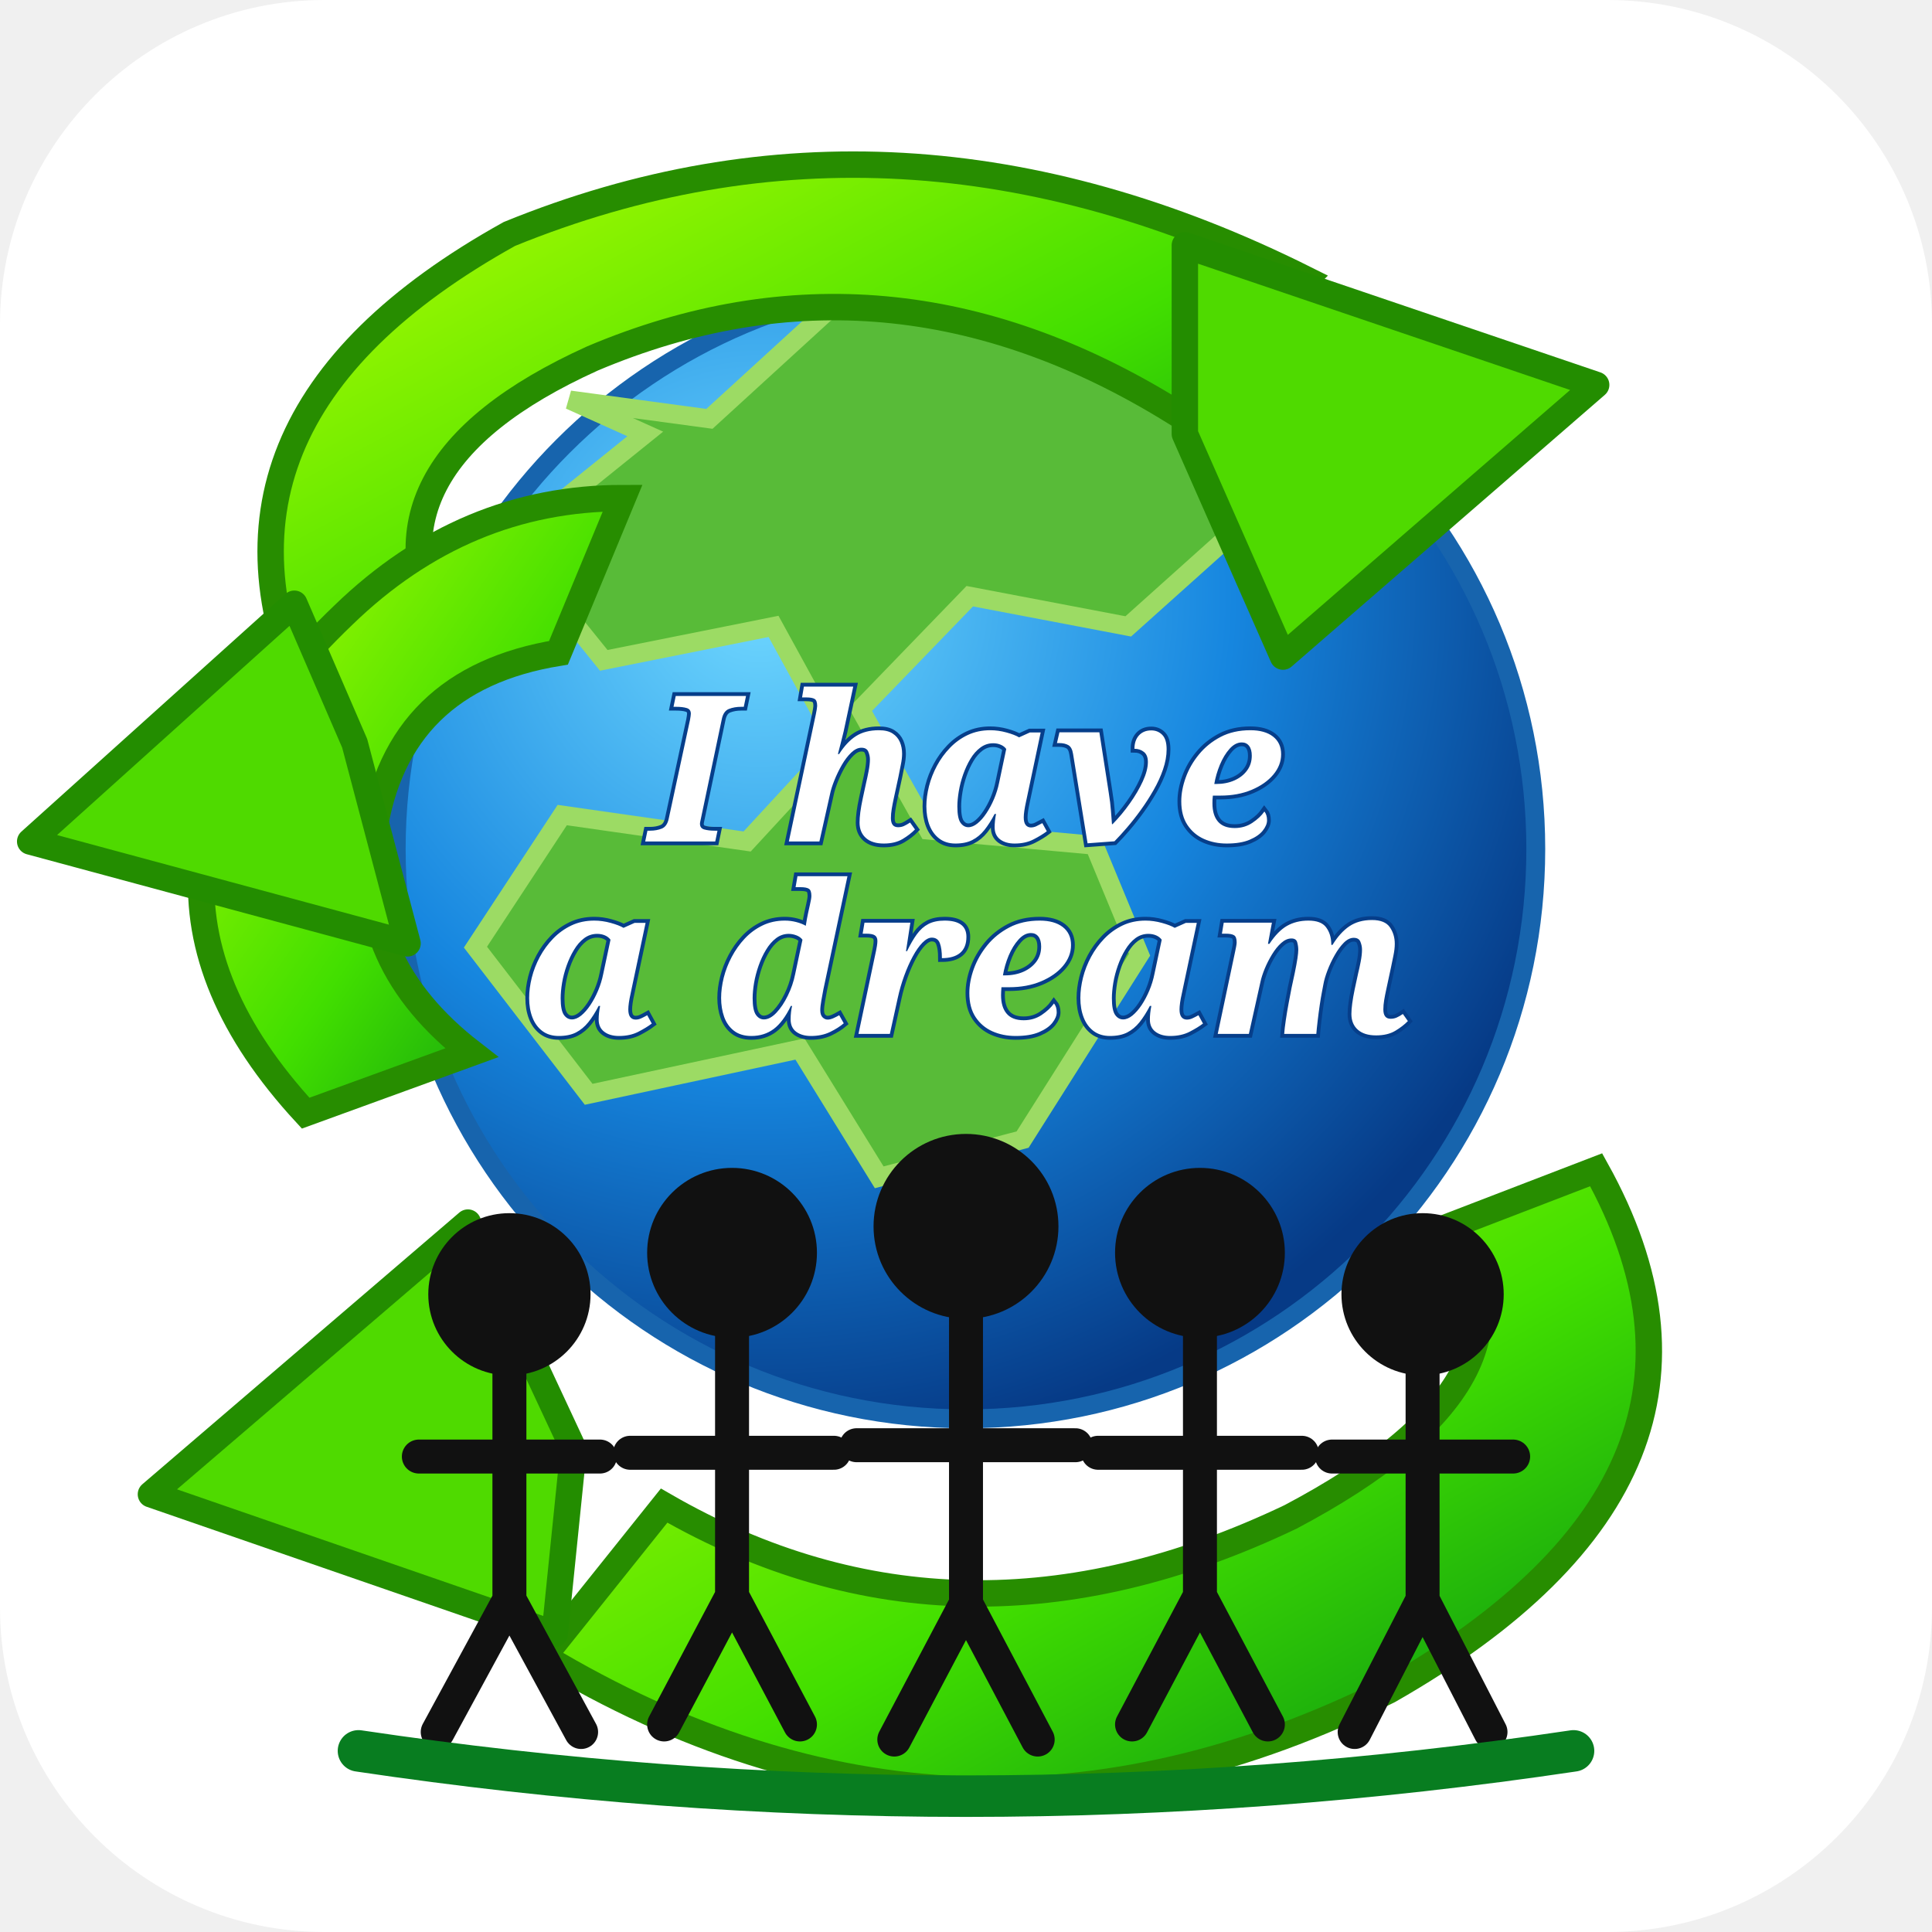
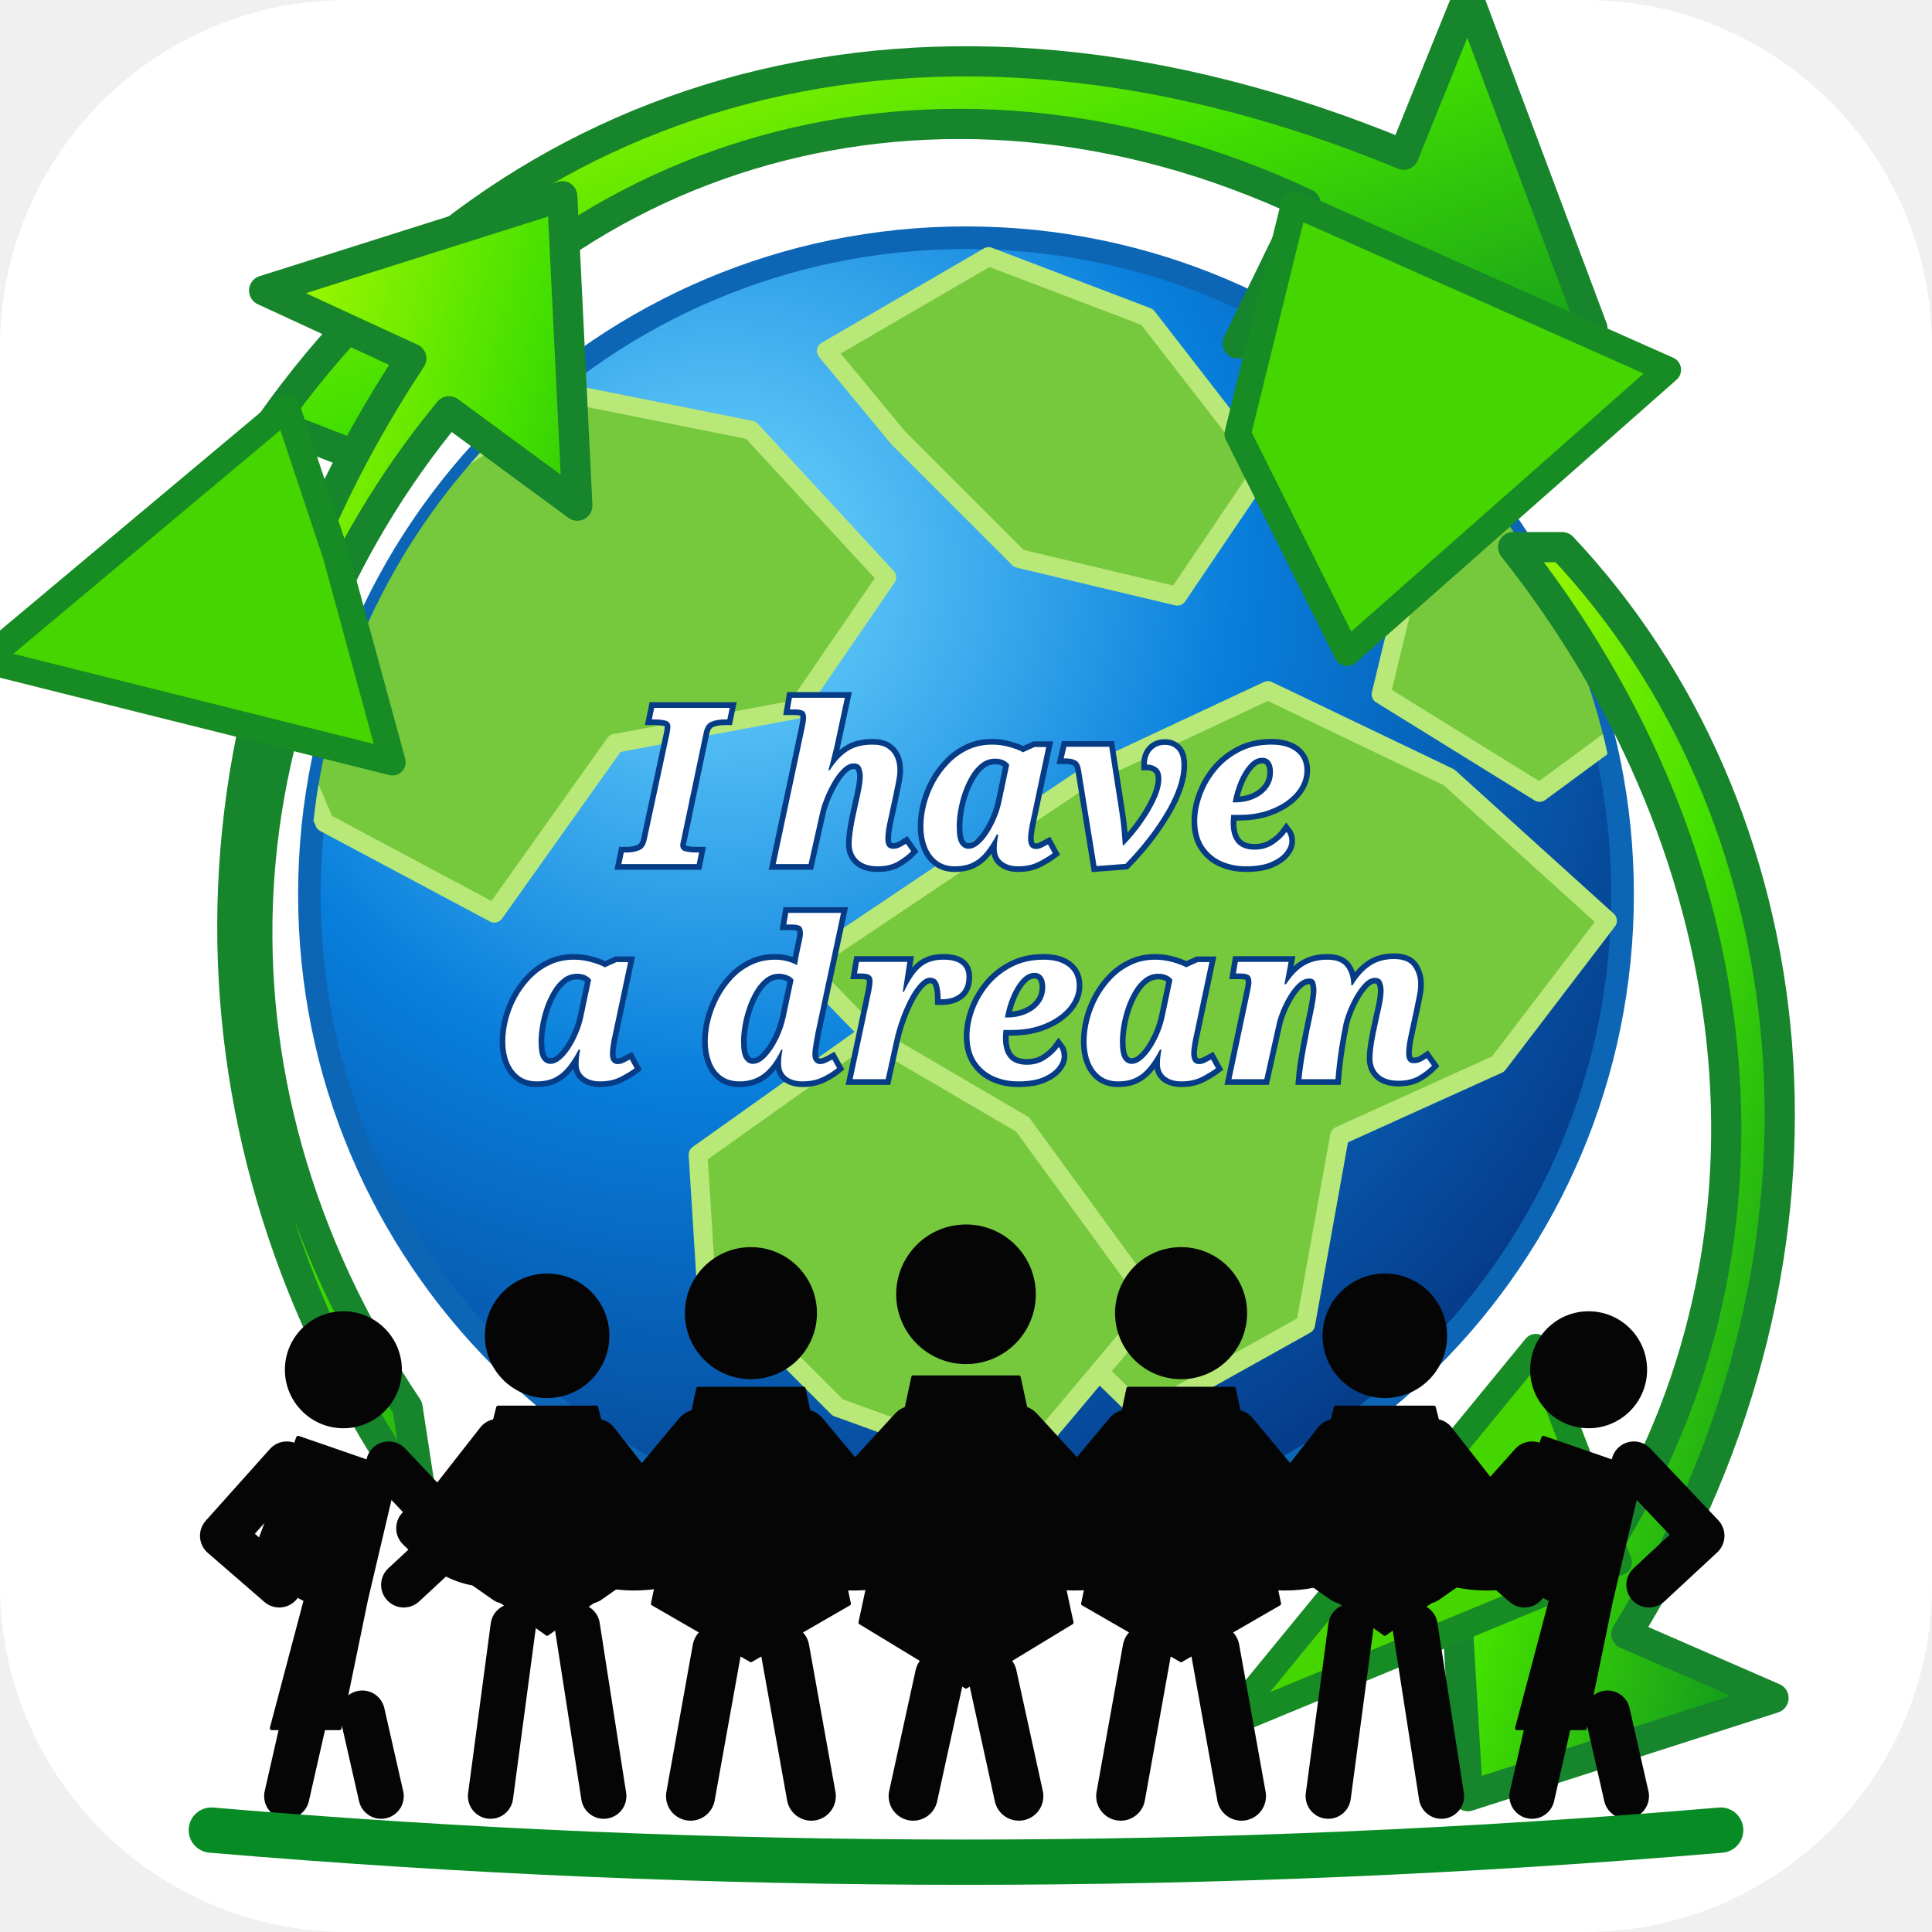
<svg xmlns="http://www.w3.org/2000/svg" viewBox="0 0 512 512">
-   <rect width="512" height="512" rx="86" fill="#fff" />
+   <rect width="512" height="512" rx="92" fill="#fff" />
  <defs>
-     <radialGradient id="earth" cx="32%" cy="28%" r="75%">
-       <stop offset="0" stop-color="#70d8ff" />
-       <stop offset=".55" stop-color="#1686df" />
-       <stop offset="1" stop-color="#063a86" />
+     <radialGradient id="ocean" cx="31%" cy="25%" r="80%">
+       <stop stop-color="#73d9ff" />
+       <stop offset=".5" stop-color="#087edb" />
+       <stop offset="1" stop-color="#063d8b" />
    </radialGradient>
    <linearGradient id="green" x1="0" y1="0" x2="1" y2="1">
-       <stop stop-color="#b8ff00" />
-       <stop offset=".55" stop-color="#42df00" />
-       <stop offset="1" stop-color="#008b16" />
+       <stop stop-color="#baff00" />
+       <stop offset=".5" stop-color="#42df00" />
+       <stop offset="1" stop-color="#078b24" />
    </linearGradient>
+     <clipPath id="earth">
+       <circle cx="256" cy="237" r="174" />
+     </clipPath>
  </defs>
-   <circle cx="256" cy="225" r="151" fill="url(#earth)" stroke="#1764ad" stroke-width="5" />
-   <path d="M171 115l-36 29 25 31 45-9 17 31-24 26-49-7-23 35 30 39 56-12 21 34 38-10 31-49-12-29-44-4-18-32 29-30 42 8 29-26-13-43-44-22-48 4-35 32-37-5z" fill="#58bb38" stroke="#9cdb64" stroke-width="5" />
-   <path d="M83 190 Q45 112 135 62 Q238 20 346 74 L311 109 Q235 62 157 95 Q93 124 118 170Z" fill="url(#green)" stroke="#278d00" stroke-width="7" />
-   <path d="M314 65l109 37-83 72-26-59z" fill="#4fda00" stroke="#238d00" stroke-width="7" stroke-linejoin="round" />
-   <path d="M423 310 Q468 391 368 448 Q254 505 144 439 L176 399 Q254 444 342 402 Q412 365 384 325Z" fill="url(#green)" stroke="#278d00" stroke-width="7" />
-   <path d="M147 433l-107-37 84-72 28 60z" fill="#4fda00" stroke="#238d00" stroke-width="7" stroke-linejoin="round" />
-   <path d="M81 295 Q21 230 91 163 Q123 132 165 132 L148 173 Q105 180 99 221 Q94 255 125 279Z" fill="url(#green)" stroke="#278d00" stroke-width="7" />
-   <path d="M78 160l-70 63 100 27-14-53z" fill="#4fda00" stroke="#238d00" stroke-width="7" stroke-linejoin="round" />
-   <text x="256" y="223" text-anchor="middle" font-family="Georgia,serif" font-style="italic" font-size="54" font-weight="bold" fill="white" stroke="#063e8a" stroke-width="2" paint-order="stroke">I have</text>
-   <text x="256" y="274" text-anchor="middle" font-family="Georgia,serif" font-style="italic" font-size="55" font-weight="bold" fill="white" stroke="#063e8a" stroke-width="2" paint-order="stroke">a dream</text>
-   <g fill="#111" stroke="#111" stroke-width="9" stroke-linecap="round">
-     <circle cx="135" cy="343" r="17" />
-     <path d="M135 364v60m-24-38h48m-24 38-19 35m19-35 19 35" fill="none" />
-     <circle cx="194" cy="332" r="18" />
-     <path d="M194 353v70m-27-38h54m-27 38-18 34m18-34 18 34" fill="none" />
-     <circle cx="256" cy="325" r="20" />
-     <path d="M256 349v76m-29-42h58m-29 42-19 36m19-36 19 36" fill="none" />
-     <circle cx="318" cy="332" r="18" />
-     <path d="M318 353v70m-27-38h54m-27 38-18 34m18-34 18 34" fill="none" />
-     <circle cx="377" cy="343" r="17" />
-     <path d="M377 364v60m-24-38h48m-24 38-18 35m18-35 18 35" fill="none" />
+   <circle cx="256" cy="237" r="174" fill="url(#ocean)" stroke="#0d66b5" stroke-width="6" />
+   <g clip-path="url(#earth)" fill="#76c83d" stroke="#b8e878" stroke-width="5" stroke-linejoin="round">
+     <path d="M91 142l58-38 50 10 36 39-24 35-48 9-32 45-45-24-19-45z" />
+     <path d="M219 93l43-25 42 16 31 40-23 34-42-10-32-32z" />
+     <path d="M289 205l47-22 48 23 42 38-29 38-42 19-9 50-43 24-39-38-20-49-31-32z" />
+     <path d="M185 306l45-32 41 24 35 48-37 44-47-17-35-35z" />
+     <path d="M380 126l41 18 21 41-34 25-42-26z" />
  </g>
-   <path d="M95 464 Q256 488 417 464" fill="none" stroke="#087d20" stroke-width="11" stroke-linecap="round" />
+   <g fill="url(#green)" stroke="#16852b" stroke-width="8" stroke-linejoin="round">
+     <path d="M95 121C145 40 248 8 346 54l-18 37 94-4-33-88-17 42C244-12 134 24 72 112z" />
+     <path d="M401 145c65 82 76 188 22 269l-39-22 5 84 81-26-39-17c64-103 48-219-17-288z" />
+     <path d="M108 373C49 285 58 183 119 109l34 25-4-82-79 25 39 18C39 201 52 315 112 399z" />
+   </g>
+   <g fill="#45d500" stroke="#178b24" stroke-width="7" stroke-linejoin="round">
+     <path d="M343 54l99 44-85 75-29-58z" />
+     <path d="M429 414l-104 43 82-100z" />
+     <path d="M76 108l-80 67 108 27-15-55z" />
+   </g>
+   <text x="256" y="229" text-anchor="middle" font-family="Georgia,serif" font-style="italic" font-size="58" fill="#fff" stroke="#063b86" stroke-width="3" paint-order="stroke" font-weight="bold">I have</text>
+   <text x="256" y="286" text-anchor="middle" font-family="Georgia,serif" font-style="italic" font-size="58" fill="#fff" stroke="#063b86" stroke-width="3" paint-order="stroke" font-weight="bold">a dream</text>
+   <g fill="#050505" stroke="#050505" stroke-linecap="round" stroke-linejoin="round">
+     <g>
+       <circle cx="91" cy="363" r="15" />
+       <path d="M79 381l-13 35 15 8-9 34h18l7-34 8-34z" />
+       <path d="M76 388l-17 19 15 13M103 388l18 19-14 13" fill="none" stroke-width="12" />
+       <path d="M81 454l-5 22M96 454l5 22" stroke-width="12" />
+     </g>
+     <g>
+       <circle cx="145" cy="354" r="16" />
+       <path d="M132 373l-11 43 24 17 24-17-11-43z" />
+       <path d="M132 382l-18 23 20 14M158 382l18 23-20 14" fill="none" stroke-width="12" />
+       <path d="M136 431l-6 45M153 431l7 45" stroke-width="12" />
+     </g>
+     <g>
+       <circle cx="199" cy="348" r="17" />
+       <path d="M185 368l-12 57 26 15 26-15-12-57z" />
+       <path d="M185 380l-20 24 20 15M213 380l20 24-20 15" fill="none" stroke-width="13" />
+       <path d="M190 437l-7 39M208 437l7 39" stroke-width="13" />
+     </g>
+     <g>
+       <circle cx="256" cy="343" r="18" />
+       <path d="M242 365l-14 65 28 17 28-17-14-65z" />
+       <path d="M242 379l-22 24 22 16M270 379l22 24-22 16" fill="none" stroke-width="13" />
+       <path d="M249 444l-7 32M263 444l7 32" stroke-width="13" />
+     </g>
+     <g>
+       <circle cx="313" cy="348" r="17" />
+       <path d="M299 368l-12 57 26 15 26-15-12-57z" />
+       <path d="M299 380l-20 24 20 15M327 380l20 24-20 15" fill="none" stroke-width="13" />
+       <path d="M304 437l-7 39M322 437l7 39" stroke-width="13" />
+     </g>
+     <g>
+       <circle cx="367" cy="354" r="16" />
+       <path d="M354 373l-11 43 24 17 24-17-11-43z" />
+       <path d="M354 382l-18 23 20 14M380 382l18 23-20 14" fill="none" stroke-width="12" />
+       <path d="M358 431l-6 45M375 431l7 45" stroke-width="12" />
+     </g>
+     <g>
+       <circle cx="421" cy="363" r="15" />
+       <path d="M409 381l-13 35 15 8-9 34h18l7-34 8-34z" />
+       <path d="M406 388l-17 19 15 13M433 388l18 19-14 13" fill="none" stroke-width="12" />
+       <path d="M411 454l-5 22M426 454l5 22" stroke-width="12" />
+     </g>
+   </g>
+   <path d="M111 405Q130 424 145 405Q164 426 199 405Q225 426 256 405Q285 426 313 405Q341 426 367 405Q394 426 421 405" fill="none" stroke="#050505" stroke-width="12" stroke-linecap="round" />
+   <path d="M56 485Q256 502 456 485" fill="none" stroke="#078b24" stroke-width="12" stroke-linecap="round" />
</svg>
